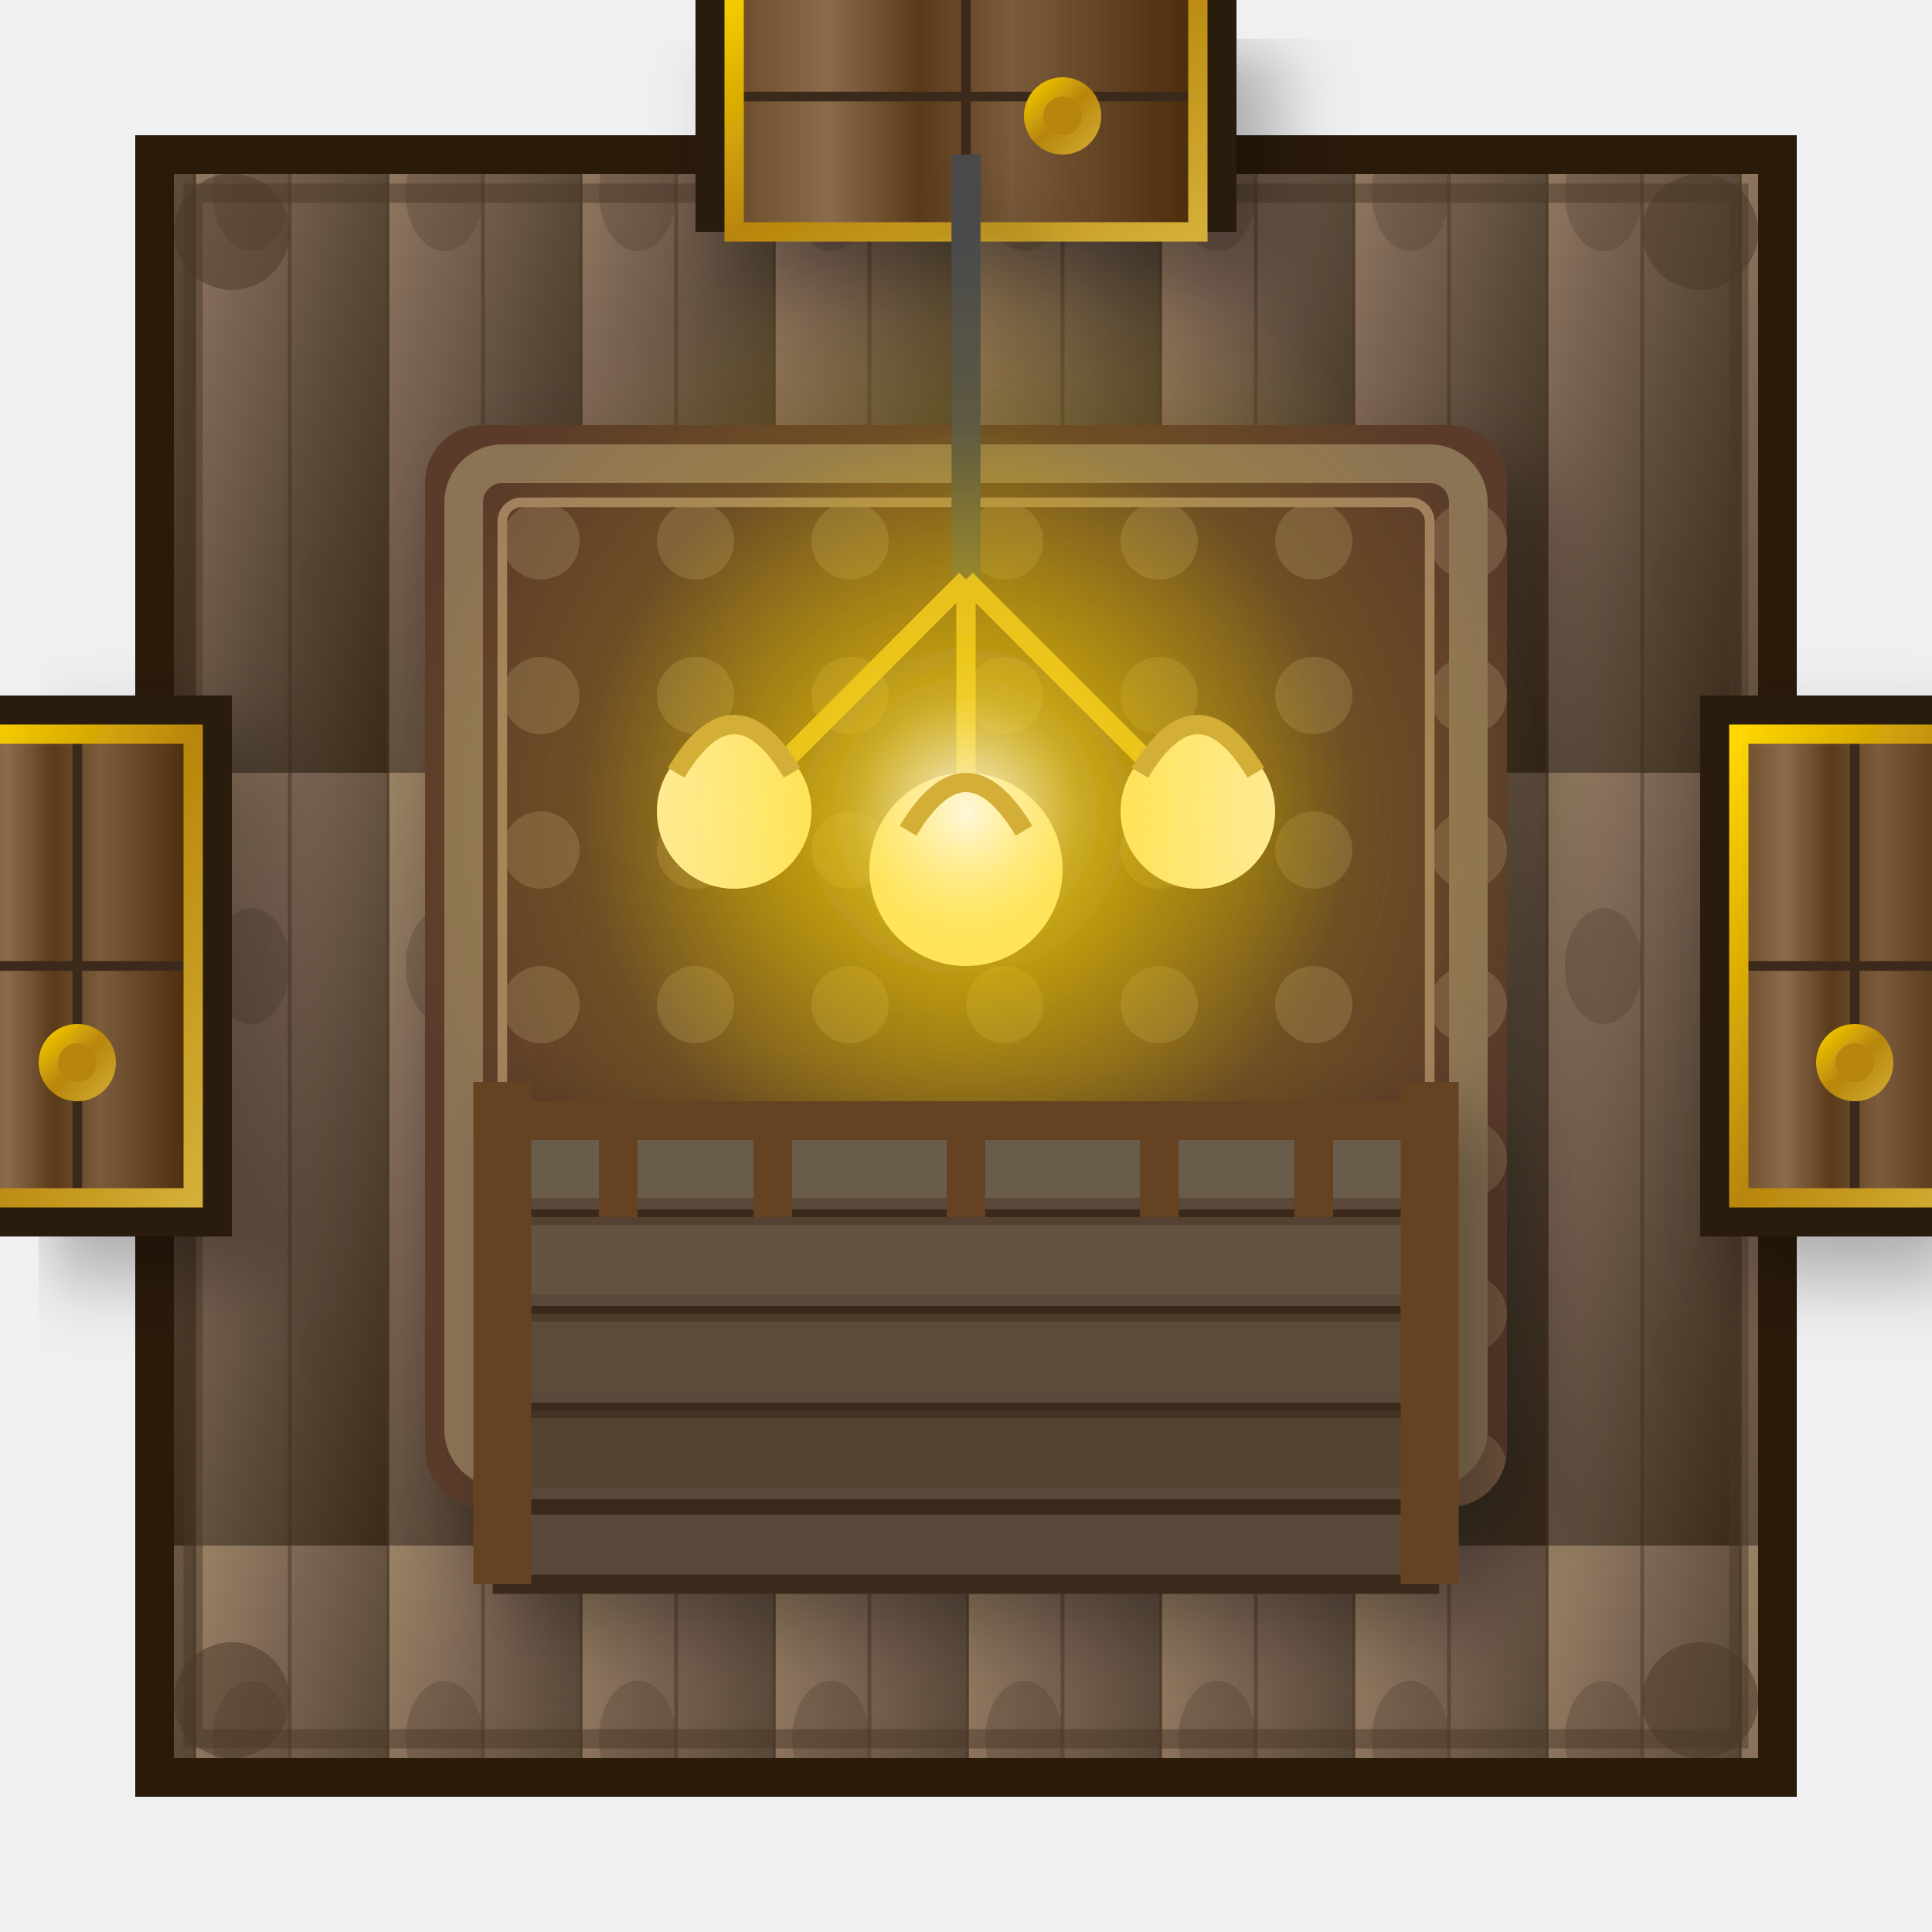
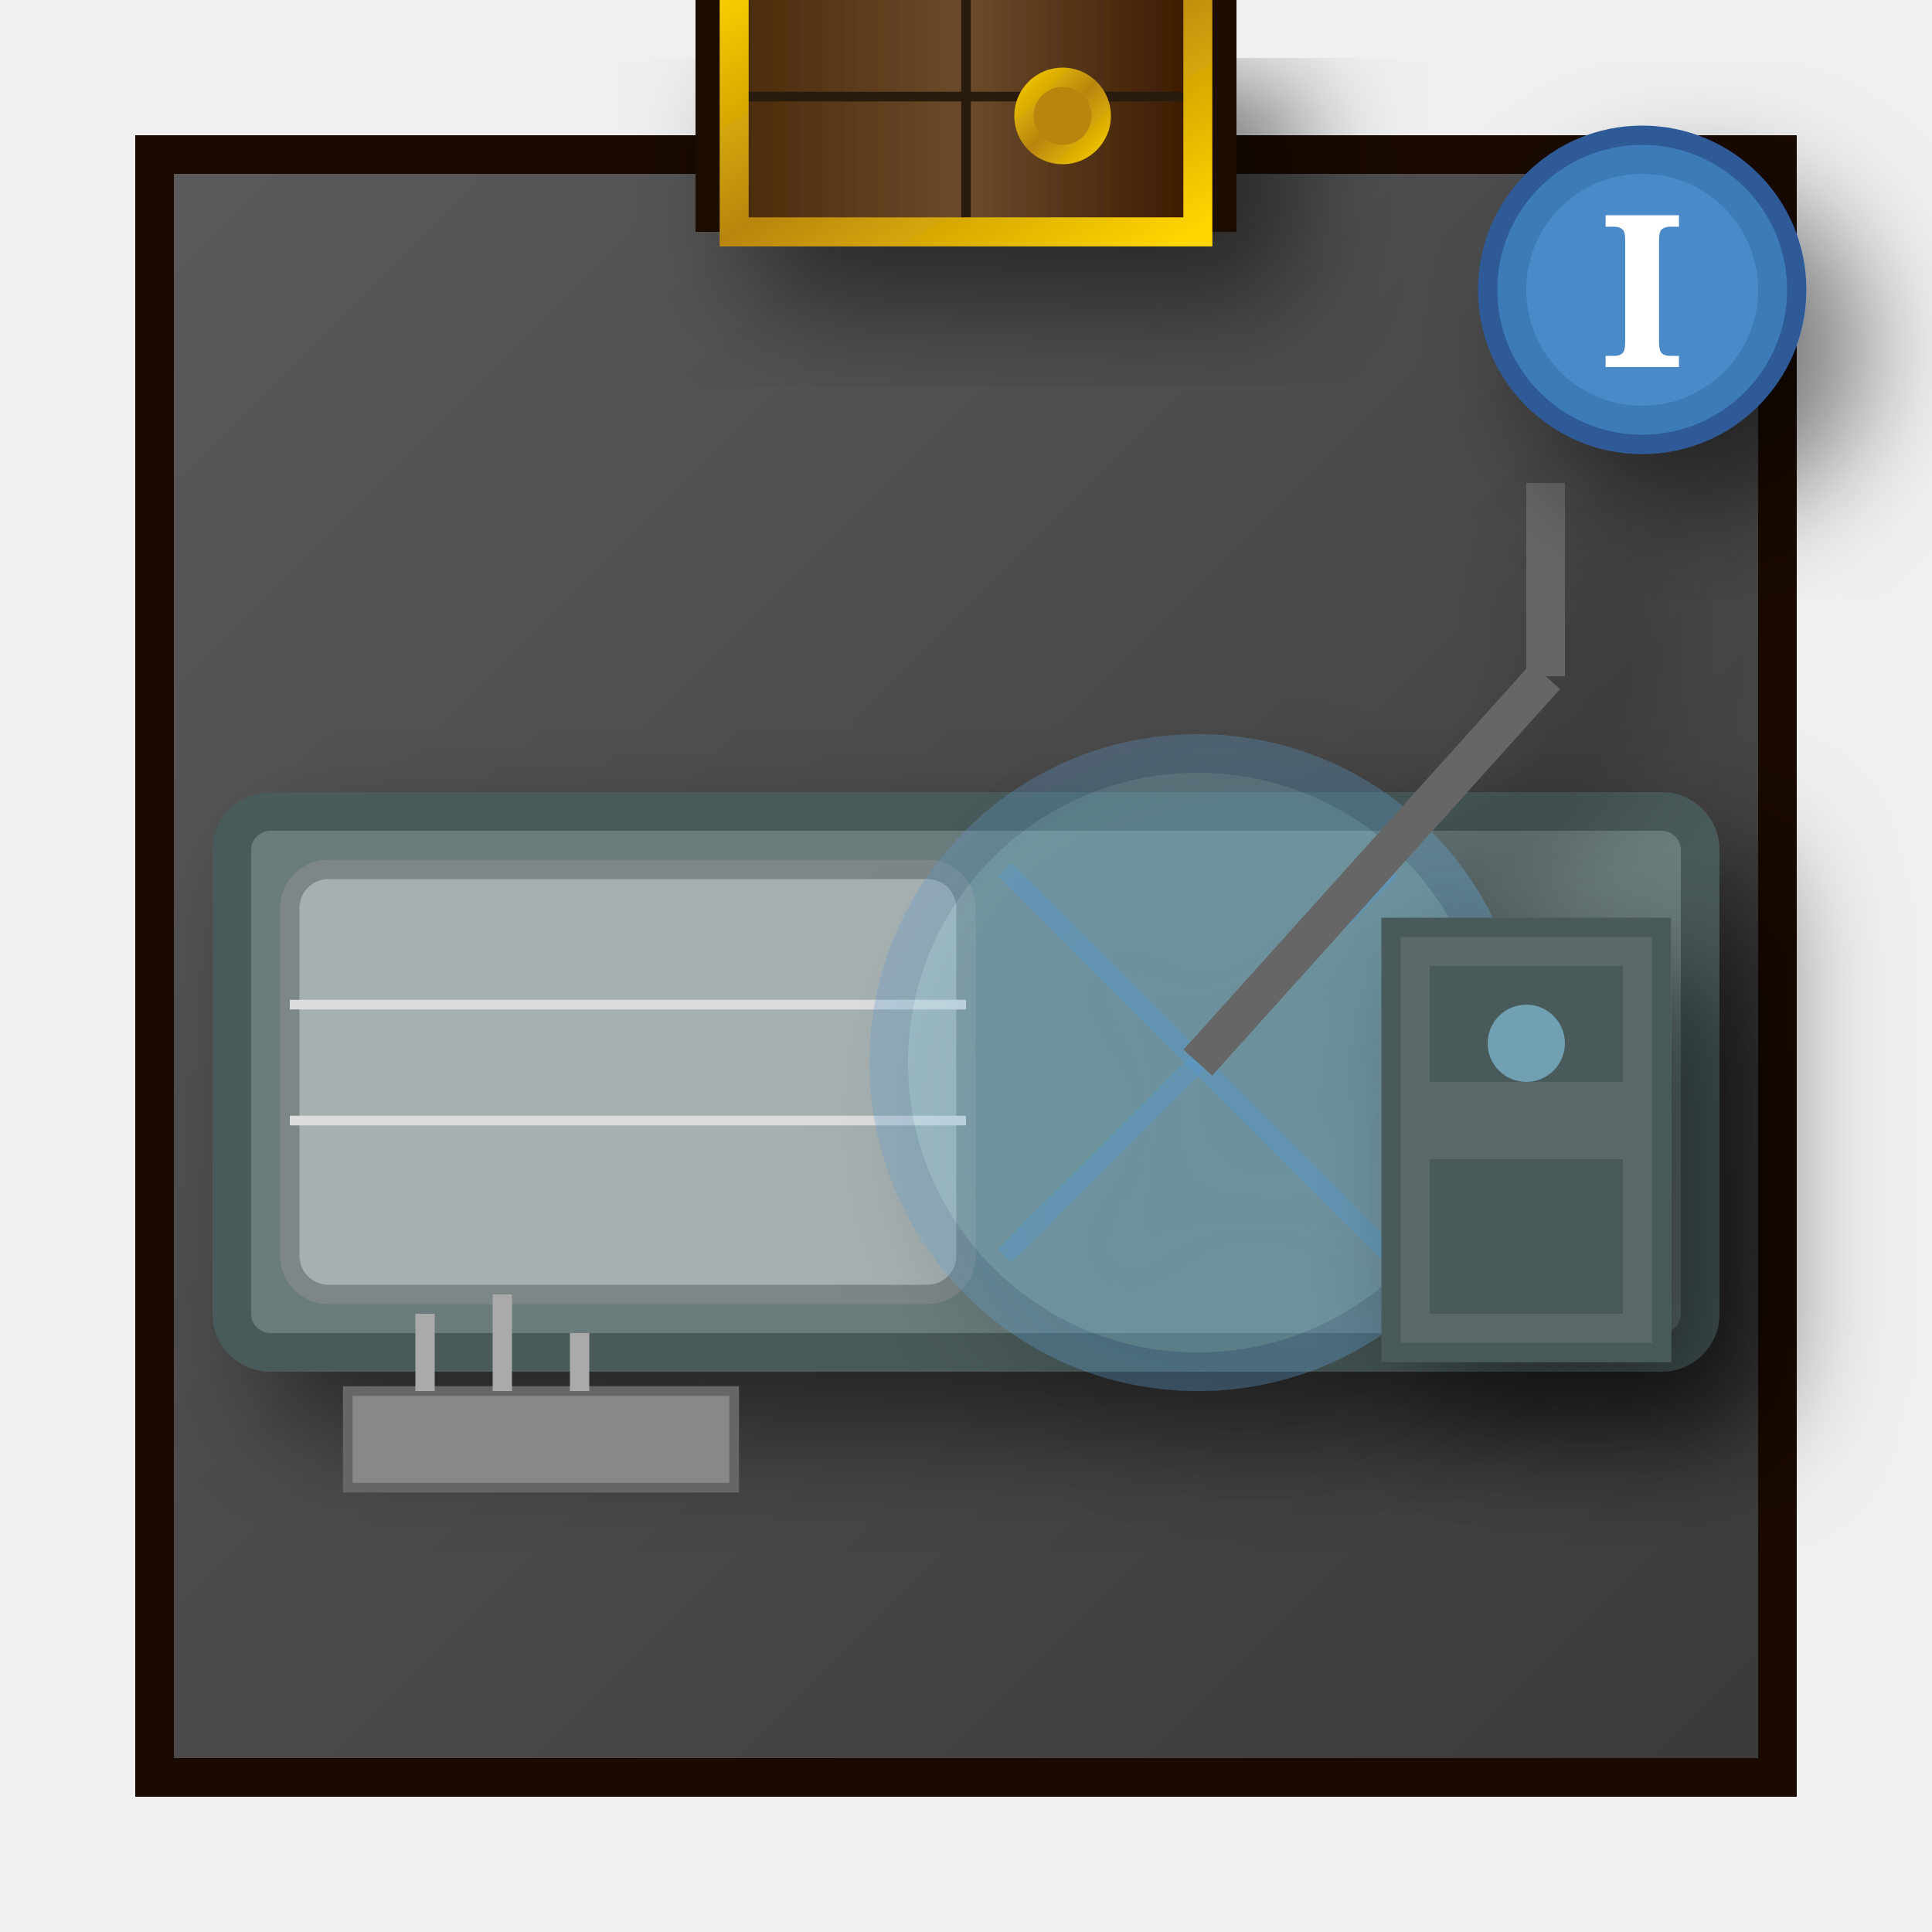
<svg xmlns="http://www.w3.org/2000/svg" viewBox="0 0 100 100" width="400" height="400">
  <defs>
    <linearGradient id="floorGrad" x1="0%" y1="0%" x2="100%" y2="100%">
-       <stop offset="0%" style="stop-color:#9B8365" />
-       <stop offset="30%" style="stop-color:#7B6354" />
-       <stop offset="60%" style="stop-color:#5A4A3A" />
-       <stop offset="100%" style="stop-color:#3A2A1A" />
+       <stop offset="0%" style="stop-color:#5A5A5A" />
+       <stop offset="100%" style="stop-color:#3A3A3A" />
    </linearGradient>
-     <pattern id="woodPattern" x="0" y="0" width="10" height="40" patternUnits="userSpaceOnUse">
-       <rect width="10" height="40" fill="url(#floorGrad)" />
-       <line x1="0" y1="0" x2="0" y2="40" stroke="#2A1A0A" stroke-width="0.3" opacity="0.6" />
-       <line x1="5" y1="0" x2="5" y2="40" stroke="#3A2A1A" stroke-width="0.2" opacity="0.4" />
-       <ellipse cx="3" cy="10" rx="2" ry="3" fill="#4A3A2A" opacity="0.3" />
-       <ellipse cx="7" cy="30" rx="1.5" ry="2" fill="#4A3A2A" opacity="0.2" />
-     </pattern>
    <linearGradient id="doorWood" x1="0%" y1="0%" x2="100%" y2="0%">
-       <stop offset="0%" style="stop-color:#6B4B2A" />
-       <stop offset="20%" style="stop-color:#8B6B4B" />
-       <stop offset="40%" style="stop-color:#5A3A1A" />
-       <stop offset="60%" style="stop-color:#7B5B3B" />
-       <stop offset="100%" style="stop-color:#4A2A0A" />
+       <stop offset="0%" style="stop-color:#4A2A0A" />
+       <stop offset="50%" style="stop-color:#6B4B2B" />
+       <stop offset="100%" style="stop-color:#3A1A00" />
    </linearGradient>
    <linearGradient id="goldTrim" x1="0%" y1="0%" x2="100%" y2="100%">
      <stop offset="0%" style="stop-color:#FFD700" />
      <stop offset="50%" style="stop-color:#B8860B" />
-       <stop offset="100%" style="stop-color:#D4AF37" />
+       <stop offset="100%" style="stop-color:#FFD700" />
    </linearGradient>
-     <radialGradient id="lampGlow" cx="50%" cy="50%" r="50%">
-       <stop offset="0%" style="stop-color:#FFF8DC;stop-opacity:0.9" />
-       <stop offset="30%" style="stop-color:#FFD700;stop-opacity:0.5" />
-       <stop offset="70%" style="stop-color:#FFD700;stop-opacity:0.2" />
-       <stop offset="100%" style="stop-color:#FFD700;stop-opacity:0" />
-     </radialGradient>
-     <pattern id="carpetPattern" x="0" y="0" width="8" height="8" patternUnits="userSpaceOnUse">
-       <rect width="8" height="8" fill="#5A3A2A" />
-       <circle cx="4" cy="4" r="2" fill="#8B7355" opacity="0.5" />
-     </pattern>
    <filter id="softShadow" x="-50%" y="-50%" width="200%" height="200%">
-       <feGaussianBlur in="SourceAlpha" stdDeviation="2" />
-       <feOffset dx="2" dy="2" result="offsetblur" />
+       <feGaussianBlur in="SourceAlpha" stdDeviation="3" />
+       <feOffset dx="3" dy="3" result="offsetblur" />
      <feComponentTransfer>
-         <feFuncA type="linear" slope="0.3" />
+         <feFuncA type="linear" slope="0.5" />
      </feComponentTransfer>
      <feMerge>
        <feMergeNode />
        <feMergeNode in="SourceGraphic" />
      </feMerge>
    </filter>
-     <filter id="innerGlow">
-       <feGaussianBlur in="SourceAlpha" stdDeviation="3" result="blur" />
-       <feComposite in="blur" in2="SourceAlpha" operator="arithmetic" k2="-1" k3="1" result="shadowDiff" />
-       <feFlood flood-color="#FFD700" flood-opacity="0.3" />
-       <feComposite in2="shadowDiff" operator="in" />
-       <feComposite in2="SourceGraphic" operator="over" />
-     </filter>
  </defs>
-   <rect x="8" y="8" width="84" height="84" fill="url(#woodPattern)" stroke="#2A1A0A" stroke-width="2" />
-   <rect x="10" y="10" width="80" height="80" fill="none" stroke="#4A3728" stroke-width="1" opacity="0.5" />
+   <rect x="8" y="8" width="84" height="84" fill="url(#floorGrad)" stroke="#1A0A00" stroke-width="2" />
  <g filter="url(#softShadow)">
-     <rect x="36" y="-4" width="28" height="16" fill="#2A1A0A" />
-     <rect x="38" y="-2" width="24" height="14" fill="url(#doorWood)" />
-     <line x1="50" y1="-2" x2="50" y2="12" stroke="#3A2A1A" stroke-width="0.5" />
-     <line x1="38" y1="5" x2="62" y2="5" stroke="#3A2A1A" stroke-width="0.5" />
-     <rect x="38" y="-2" width="24" height="14" fill="none" stroke="url(#goldTrim)" stroke-width="1" />
-     <circle cx="55" cy="6" r="2" fill="url(#goldTrim)" />
-     <circle cx="55" cy="6" r="1" fill="#B8860B" />
+     <rect x="12" y="42" width="76" height="28" fill="#6B7B7B" stroke="#4A5A5A" stroke-width="2" rx="2" />
+     <rect x="15" y="45" width="35" height="22" fill="#FFF" opacity="0.4" stroke="#999" stroke-width="1" rx="2" />
+     <line x1="15" y1="52" x2="50" y2="52" stroke="#DDD" stroke-width="0.5" />
+     <line x1="15" y1="58" x2="50" y2="58" stroke="#DDD" stroke-width="0.5" />
  </g>
  <g filter="url(#softShadow)">
-     <rect x="88" y="36" width="16" height="28" fill="#2A1A0A" />
-     <rect x="90" y="38" width="12" height="24" fill="url(#doorWood)" />
-     <line x1="90" y1="50" x2="102" y2="50" stroke="#3A2A1A" stroke-width="0.5" />
-     <line x1="96" y1="38" x2="96" y2="62" stroke="#3A2A1A" stroke-width="0.5" />
-     <rect x="90" y="38" width="12" height="24" fill="none" stroke="url(#goldTrim)" stroke-width="1" />
-     <circle cx="96" cy="55" r="2" fill="url(#goldTrim)" />
-     <circle cx="96" cy="55" r="1" fill="#B8860B" />
+     <circle cx="62" cy="55" r="16" fill="#87CEEB" opacity="0.3" stroke="#5A9AC8" stroke-width="2" />
+     <line x1="52" y1="45" x2="72" y2="65" stroke="#5A9AC8" stroke-width="1" opacity="0.5" />
+     <line x1="72" y1="45" x2="52" y2="65" stroke="#5A9AC8" stroke-width="1" opacity="0.5" />
+     <line x1="62" y1="55" x2="80" y2="35" stroke="#666" stroke-width="2" />
+     <line x1="80" y1="35" x2="80" y2="25" stroke="#666" stroke-width="2" />
  </g>
  <g filter="url(#softShadow)">
-     <rect x="-4" y="36" width="16" height="28" fill="#2A1A0A" />
-     <rect x="-2" y="38" width="12" height="24" fill="url(#doorWood)" />
-     <line x1="-2" y1="50" x2="10" y2="50" stroke="#3A2A1A" stroke-width="0.5" />
-     <line x1="4" y1="38" x2="4" y2="62" stroke="#3A2A1A" stroke-width="0.5" />
-     <rect x="-2" y="38" width="12" height="24" fill="none" stroke="url(#goldTrim)" stroke-width="1" />
-     <circle cx="4" cy="55" r="2" fill="url(#goldTrim)" />
-     <circle cx="4" cy="55" r="1" fill="#B8860B" />
+     <rect x="72" y="48" width="14" height="22" fill="#5A6A6A" stroke="#4A5A5A" stroke-width="1" />
+     <rect x="74" y="50" width="10" height="6" fill="#4A5A5A" />
+     <circle cx="79" cy="54" r="2" fill="#87CEEB" opacity="0.6" />
+     <rect x="74" y="60" width="10" height="8" fill="#4A5A5A" />
+   </g>
+   <rect x="18" y="72" width="20" height="5" fill="#888" stroke="#666" stroke-width="0.5" />
+   <line x1="22" y1="72" x2="22" y2="68" stroke="#AAA" stroke-width="1" />
+   <line x1="26" y1="72" x2="26" y2="67" stroke="#AAA" stroke-width="1" />
+   <line x1="30" y1="72" x2="30" y2="69" stroke="#AAA" stroke-width="1" />
+   <g filter="url(#softShadow)">
+     <rect x="36" y="-4" width="28" height="16" fill="#1A0A00" />
+     <rect x="38" y="-2" width="24" height="14" fill="url(#doorWood)" />
+     <line x1="50" y1="-2" x2="50" y2="12" stroke="#2A1A0A" stroke-width="0.5" />
+     <line x1="38" y1="5" x2="62" y2="5" stroke="#2A1A0A" stroke-width="0.5" />
+     <rect x="38" y="-2" width="24" height="14" fill="none" stroke="url(#goldTrim)" stroke-width="1.5" />
+     <circle cx="55" cy="6" r="2.5" fill="url(#goldTrim)" />
+     <circle cx="55" cy="6" r="1.5" fill="#B8860B" />
  </g>
  <g filter="url(#softShadow)">
-     <rect x="22" y="22" width="56" height="56" fill="url(#carpetPattern)" rx="3" />
-     <rect x="24" y="24" width="52" height="52" fill="none" stroke="#8B7355" stroke-width="2" rx="2" />
-     <rect x="26" y="26" width="48" height="48" fill="none" stroke="#A08060" stroke-width="0.5" rx="1" />
+     <circle cx="85" cy="15" r="8" fill="#3D7AB8" stroke="#2D5A98" stroke-width="1" />
+     <circle cx="85" cy="15" r="6" fill="#5A9AD8" opacity="0.5" />
+     <text x="85" y="19" text-anchor="middle" font-size="11" fill="#FFF" font-weight="bold" font-family="serif">I</text>
  </g>
-   <g filter="url(#softShadow)">
-     <line x1="50" y1="8" x2="50" y2="30" stroke="#4A4A4A" stroke-width="1.5" />
-     <line x1="50" y1="30" x2="38" y2="42" stroke="#D4AF37" stroke-width="1" />
-     <line x1="50" y1="30" x2="62" y2="42" stroke="#D4AF37" stroke-width="1" />
-     <line x1="50" y1="30" x2="50" y2="45" stroke="#D4AF37" stroke-width="1" />
-     <circle cx="38" cy="42" r="4" fill="#FFF8DC" filter="url(#innerGlow)" />
-     <circle cx="62" cy="42" r="4" fill="#FFF8DC" filter="url(#innerGlow)" />
-     <circle cx="50" cy="45" r="5" fill="#FFF8DC" filter="url(#innerGlow)" />
-     <circle cx="50" cy="42" r="20" fill="url(#lampGlow)" />
-     <circle cx="50" cy="42" r="30" fill="url(#lampGlow)" opacity="0.5" />
-     <path d="M35,40 Q38,35 41,40" fill="none" stroke="#D4AF37" stroke-width="1" />
-     <path d="M59,40 Q62,35 65,40" fill="none" stroke="#D4AF37" stroke-width="1" />
-     <path d="M47,43 Q50,38 53,43" fill="none" stroke="#D4AF37" stroke-width="1" />
-   </g>
-   <g filter="url(#softShadow)">
-     <rect x="26" y="58" width="48" height="24" fill="#5A4A3A" stroke="#3A2A1A" stroke-width="1" />
-     <line x1="26" y1="63" x2="74" y2="63" stroke="#3A2A1A" stroke-width="0.8" />
-     <line x1="26" y1="68" x2="74" y2="68" stroke="#3A2A1A" stroke-width="0.8" />
-     <line x1="26" y1="73" x2="74" y2="73" stroke="#3A2A1A" stroke-width="0.8" />
-     <line x1="26" y1="78" x2="74" y2="78" stroke="#3A2A1A" stroke-width="0.8" />
-     <rect x="26" y="58" width="48" height="4" fill="#7B6B5B" opacity="0.5" />
-     <rect x="26" y="63" width="48" height="4" fill="#6B5B4B" opacity="0.5" />
-     <rect x="26" y="68" width="48" height="4" fill="#5B4B3B" opacity="0.5" />
-     <rect x="26" y="73" width="48" height="4" fill="#4B3B2B" opacity="0.5" />
-     <line x1="26" y1="56" x2="26" y2="82" stroke="#654321" stroke-width="3" />
-     <line x1="74" y1="56" x2="74" y2="82" stroke="#654321" stroke-width="3" />
-     <line x1="26" y1="58" x2="74" y2="58" stroke="#654321" stroke-width="2" />
-     <line x1="32" y1="58" x2="32" y2="63" stroke="#654321" stroke-width="2" />
-     <line x1="40" y1="58" x2="40" y2="63" stroke="#654321" stroke-width="2" />
-     <line x1="50" y1="58" x2="50" y2="63" stroke="#654321" stroke-width="2" />
-     <line x1="60" y1="58" x2="60" y2="63" stroke="#654321" stroke-width="2" />
-     <line x1="68" y1="58" x2="68" y2="63" stroke="#654321" stroke-width="2" />
-   </g>
-   <circle cx="12" cy="12" r="3" fill="#4A3728" opacity="0.5" />
-   <circle cx="88" cy="12" r="3" fill="#4A3728" opacity="0.5" />
-   <circle cx="12" cy="88" r="3" fill="#4A3728" opacity="0.5" />
-   <circle cx="88" cy="88" r="3" fill="#4A3728" opacity="0.5" />
</svg>
